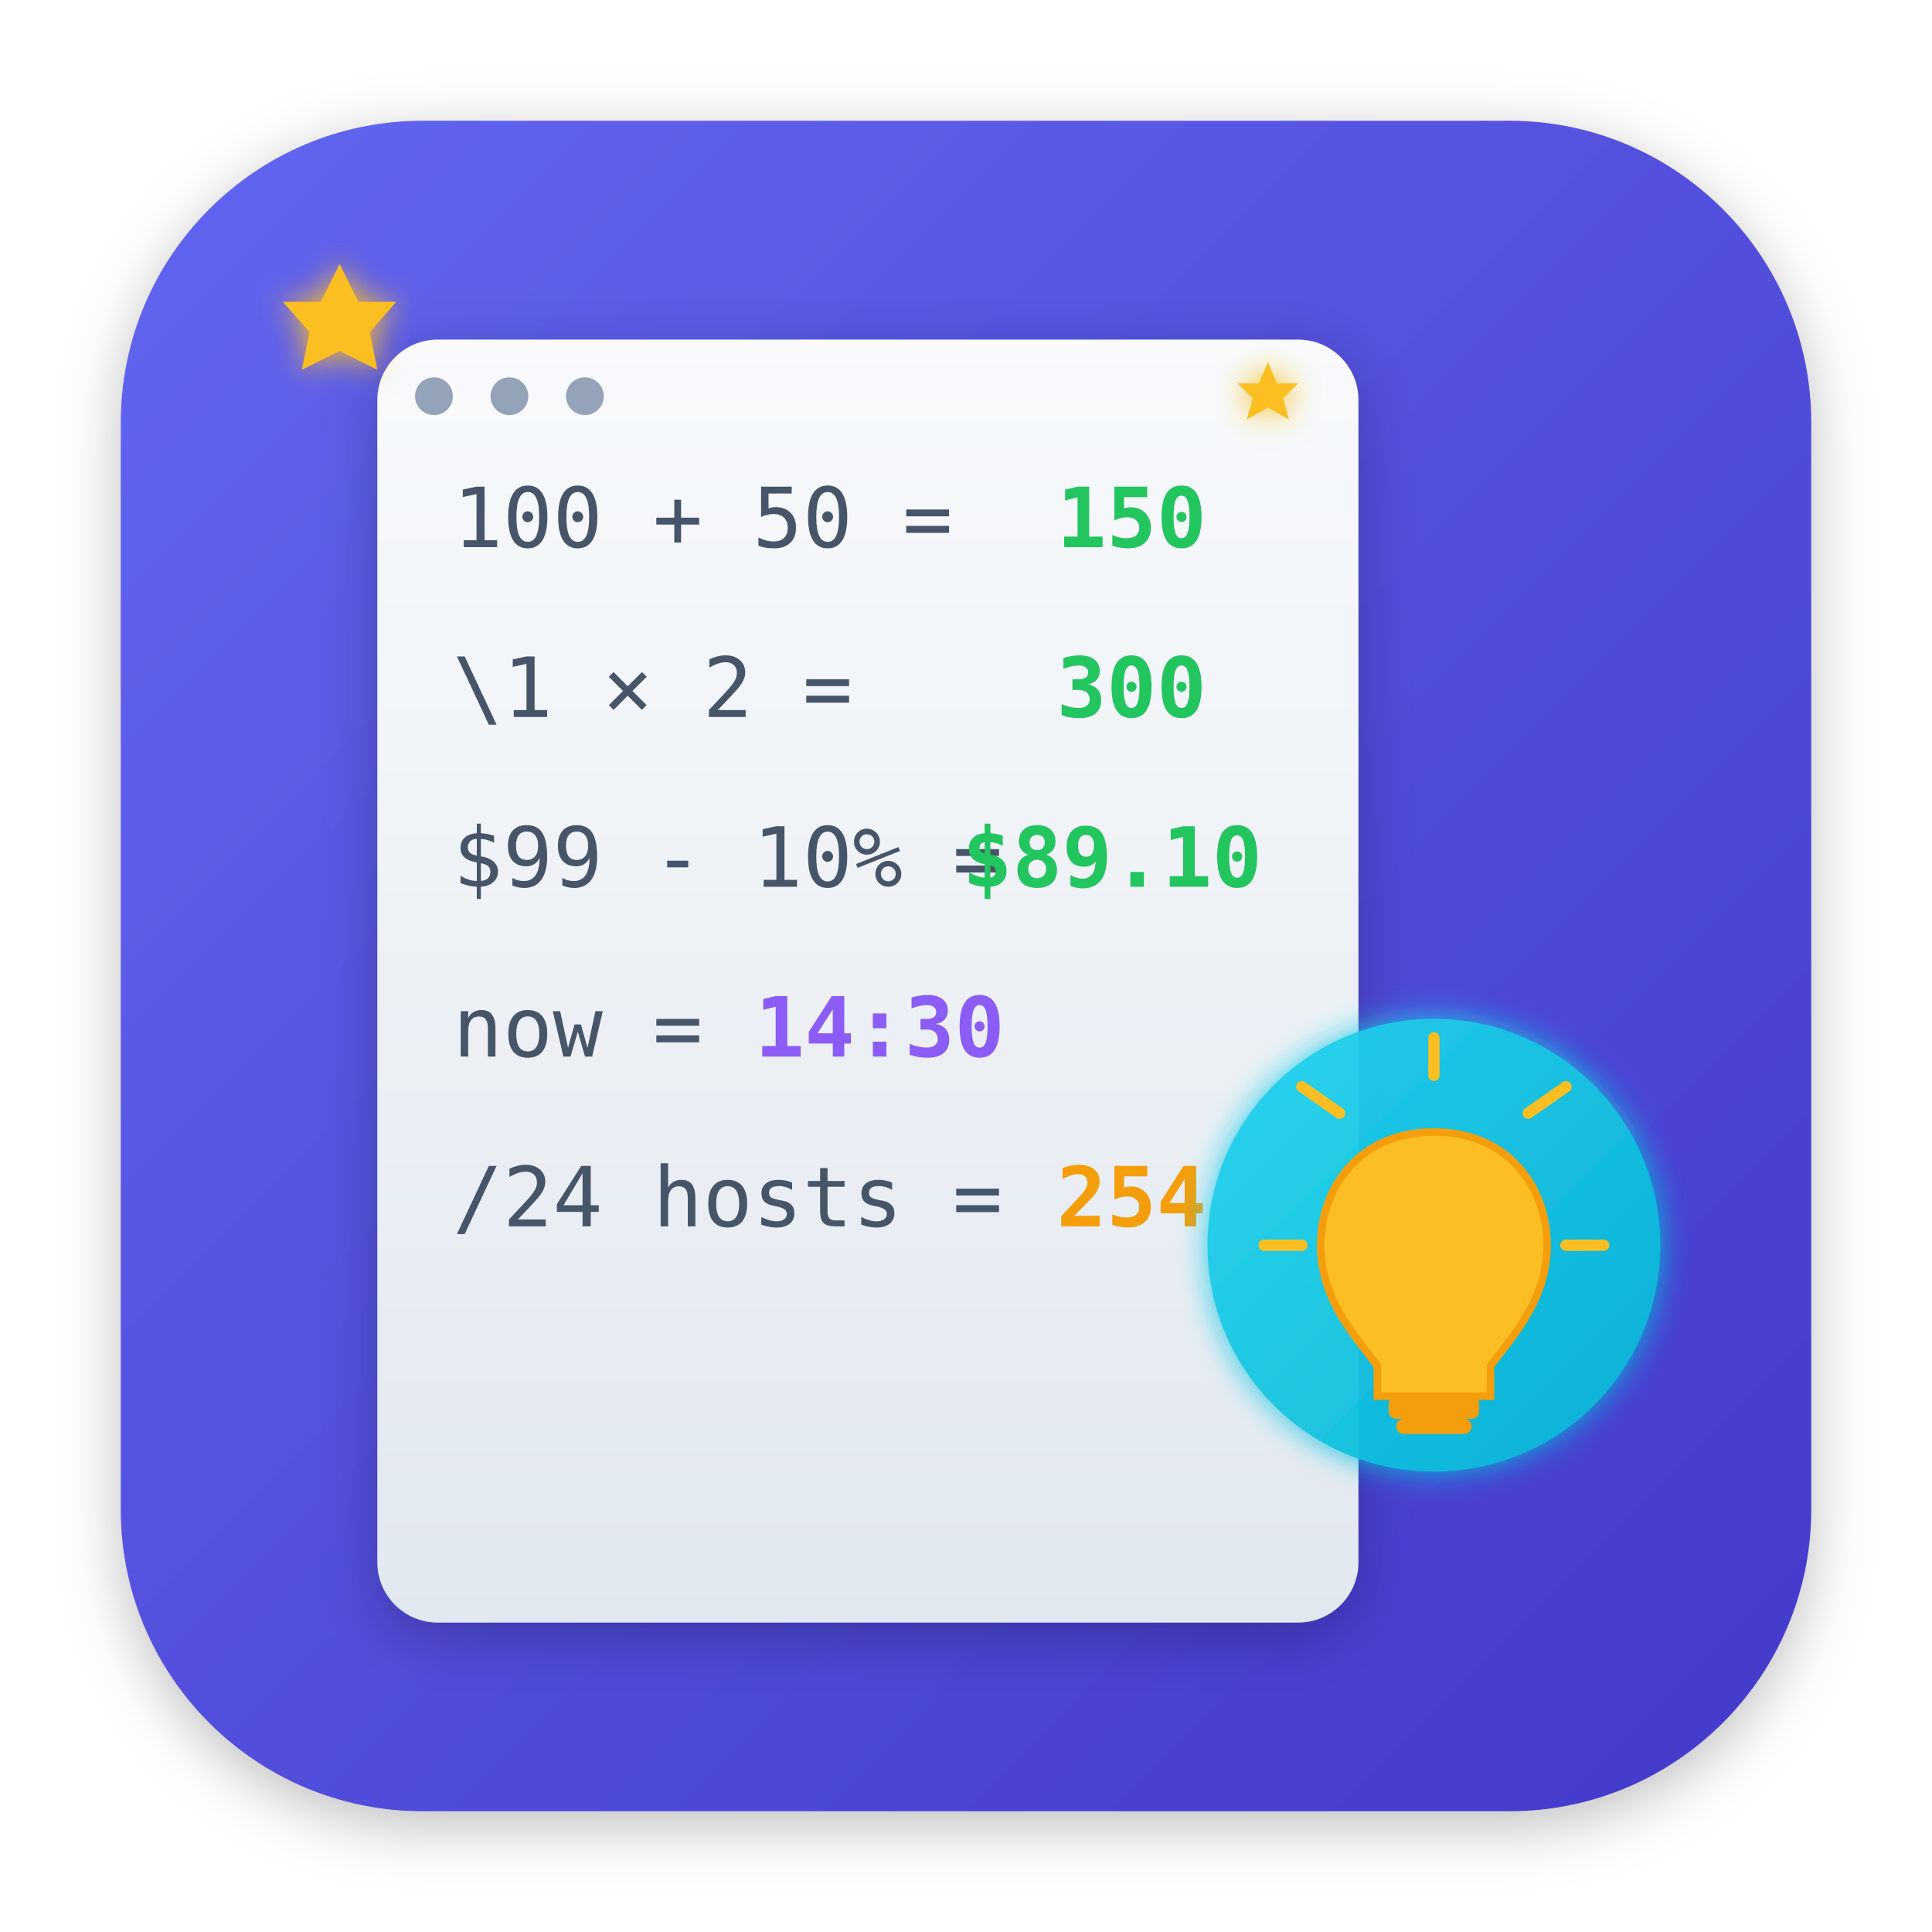
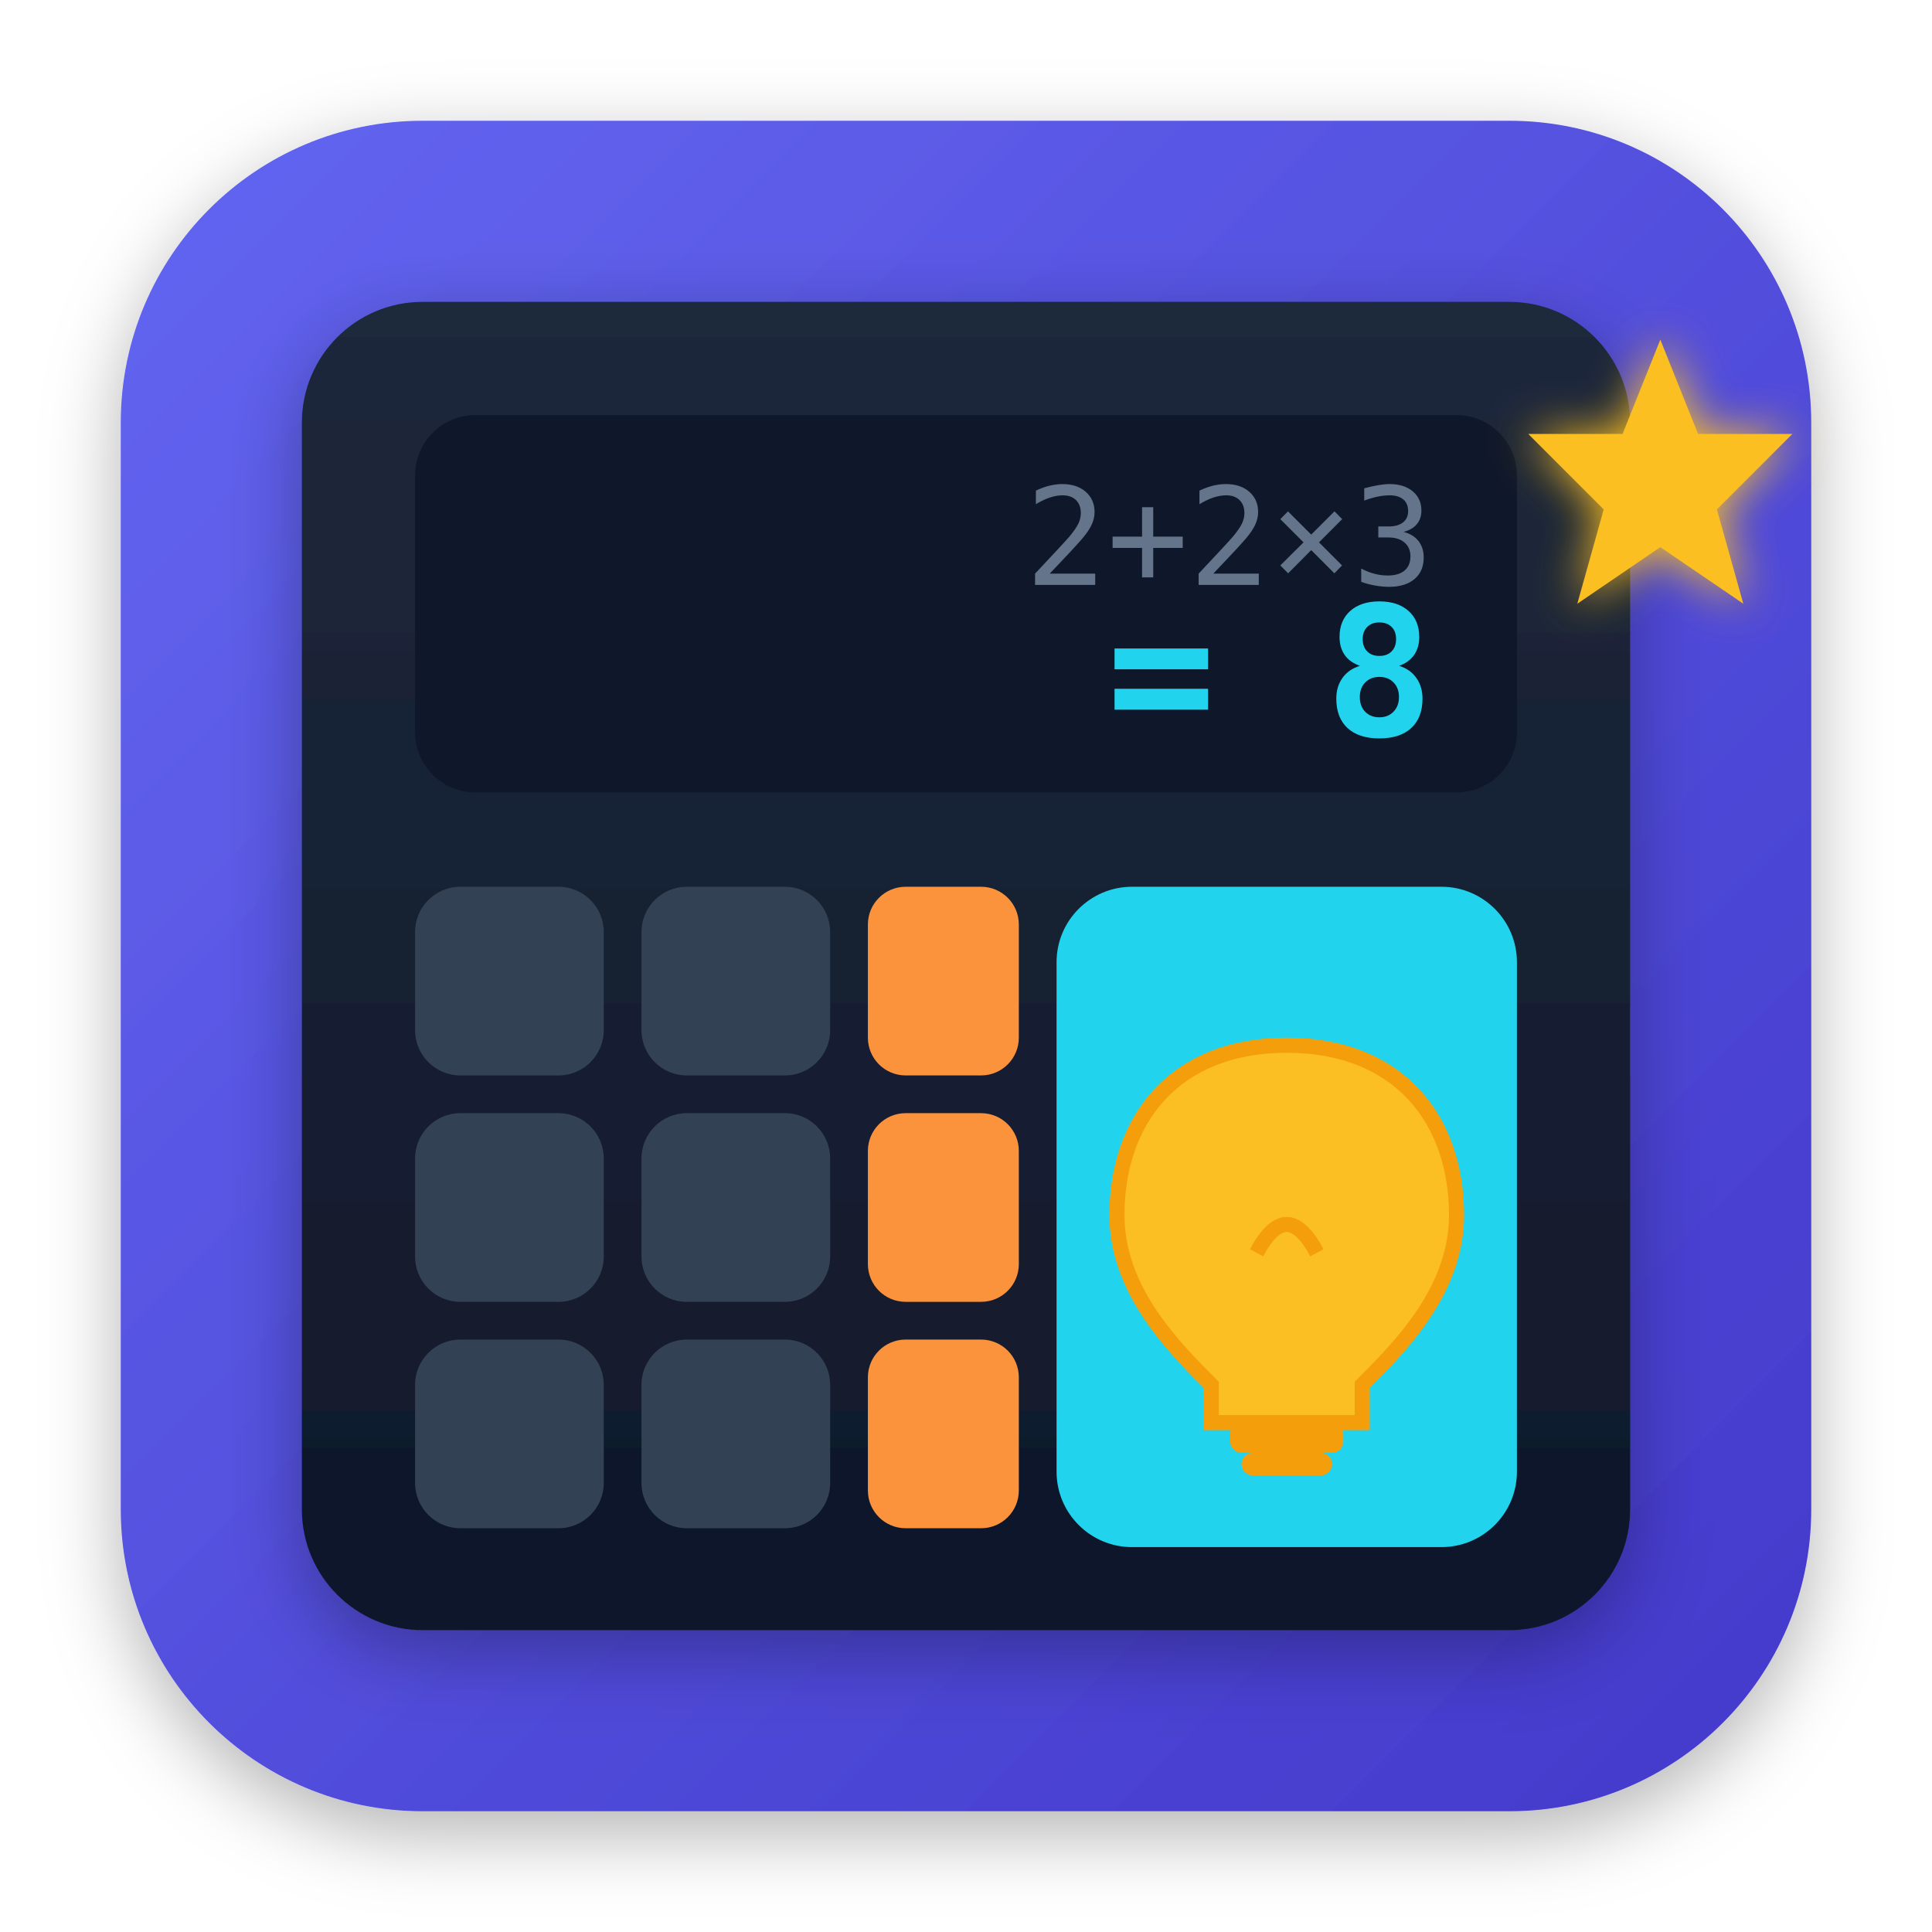
<svg xmlns="http://www.w3.org/2000/svg" viewBox="0 0 512 512">
  <defs>
    <linearGradient id="bgGrad" x1="0%" y1="0%" x2="100%" y2="100%">
      <stop offset="0%" style="stop-color:#6366f1;stop-opacity:1" />
      <stop offset="100%" style="stop-color:#4338ca;stop-opacity:1" />
    </linearGradient>
-     <linearGradient id="notepadGrad" x1="0%" y1="0%" x2="0%" y2="100%">
-       <stop offset="0%" style="stop-color:#f8fafc;stop-opacity:1" />
-       <stop offset="100%" style="stop-color:#e2e8f0;stop-opacity:1" />
-     </linearGradient>
-     <linearGradient id="brainGrad" x1="0%" y1="0%" x2="100%" y2="100%">
-       <stop offset="0%" style="stop-color:#22d3ee;stop-opacity:1" />
-       <stop offset="100%" style="stop-color:#06b6d4;stop-opacity:1" />
+     <linearGradient id="calcGrad" x1="0%" y1="0%" x2="0%" y2="100%">
+       <stop offset="0%" style="stop-color:#1e293b;stop-opacity:1" />
+       <stop offset="100%" style="stop-color:#0f172a;stop-opacity:1" />
    </linearGradient>
    <filter id="shadow" x="-20%" y="-20%" width="140%" height="140%">
-       <feDropShadow dx="0" dy="4" stdDeviation="8" flood-color="#000" flood-opacity="0.25" />
+       <feDropShadow dx="0" dy="6" stdDeviation="10" flood-color="#000" flood-opacity="0.3" />
    </filter>
    <filter id="glow" x="-50%" y="-50%" width="200%" height="200%">
-       <feGaussianBlur stdDeviation="4" result="coloredBlur" />
+       <feGaussianBlur stdDeviation="6" result="coloredBlur" />
      <feMerge>
        <feMergeNode in="coloredBlur" />
        <feMergeNode in="SourceGraphic" />
      </feMerge>
    </filter>
  </defs>
  <rect x="32" y="32" width="448" height="448" rx="80" ry="80" fill="url(#bgGrad)" filter="url(#shadow)" />
-   <rect x="100" y="90" width="260" height="340" rx="16" ry="16" fill="url(#notepadGrad)" filter="url(#shadow)" />
-   <g font-family="SF Mono, Consolas, monospace" font-size="22">
-     <text x="120" y="145" fill="#475569">100 + 50 =</text>
-     <text x="280" y="145" fill="#22c55e" font-weight="bold">150</text>
-     <text x="120" y="190" fill="#475569">\1 × 2 =</text>
-     <text x="280" y="190" fill="#22c55e" font-weight="bold">300</text>
-     <text x="120" y="235" fill="#475569">$99 - 10% =</text>
-     <text x="255" y="235" fill="#22c55e" font-weight="bold">$89.10</text>
-     <text x="120" y="280" fill="#475569">now =</text>
-     <text x="200" y="280" fill="#8b5cf6" font-weight="bold">14:30</text>
-     <text x="120" y="325" fill="#475569">/24 hosts =</text>
-     <text x="280" y="325" fill="#f59e0b" font-weight="bold">254</text>
+   <rect x="80" y="80" width="352" height="352" rx="32" ry="32" fill="url(#calcGrad)" filter="url(#shadow)" />
+   <rect x="110" y="110" width="292" height="100" rx="16" ry="16" fill="#0f172a" />
+   <text x="380" y="155" font-family="SF Mono, Consolas, monospace" font-size="36" fill="#64748b" text-anchor="end">2+2×3</text>
+   <text x="380" y="195" font-family="SF Mono, Consolas, monospace" font-size="48" font-weight="bold" fill="#22d3ee" text-anchor="end">= 8</text>
+   <rect x="280" y="235" width="122" height="175" rx="20" ry="20" fill="#22d3ee" />
+   <g transform="translate(341, 322)">
+     <path d="M0 -45 C-30 -45 -45 -25 -45 0 C-45 20 -30 35 -20 45 L-20 55 L20 55 L20 45 C30 35 45 20 45 0 C45 -25 30 -45 0 -45 Z" fill="#fbbf24" stroke="#f59e0b" stroke-width="4" />
+     <rect x="-15" y="55" width="30" height="8" rx="3" fill="#f59e0b" />
+     <rect x="-12" y="63" width="24" height="6" rx="3" fill="#f59e0b" />
+     <path d="M-8 10 Q0 -5 8 10" stroke="#f59e0b" stroke-width="4" fill="none" />
  </g>
-   <g fill="#94a3b8">
-     <circle cx="115" cy="105" r="5" />
-     <circle cx="135" cy="105" r="5" />
-     <circle cx="155" cy="105" r="5" />
+   <g fill="#334155">
+     <rect x="110" y="235" width="50" height="50" rx="12" />
+     <rect x="170" y="235" width="50" height="50" rx="12" />
+     <rect x="110" y="295" width="50" height="50" rx="12" />
+     <rect x="170" y="295" width="50" height="50" rx="12" />
+     <rect x="110" y="355" width="50" height="50" rx="12" />
+     <rect x="170" y="355" width="50" height="50" rx="12" />
  </g>
-   <g transform="translate(330, 280)">
-     <circle cx="50" cy="50" r="60" fill="url(#brainGrad)" filter="url(#glow)" opacity="0.95" />
-     <path d="M50 20 C30 20 20 35 20 50 C20 65 30 75 35 82 L35 90 L65 90 L65 82 C70 75 80 65 80 50 C80 35 70 20 50 20 Z" fill="#fbbf24" stroke="#f59e0b" stroke-width="2" />
-     <rect x="38" y="90" width="24" height="6" rx="2" fill="#f59e0b" />
-     <rect x="40" y="96" width="20" height="4" rx="2" fill="#f59e0b" />
-     <g stroke="#fbbf24" stroke-width="3" stroke-linecap="round">
-       <line x1="50" y1="5" x2="50" y2="-5" />
-       <line x1="75" y1="15" x2="85" y2="8" />
-       <line x1="85" y1="50" x2="95" y2="50" />
-       <line x1="15" y1="50" x2="5" y2="50" />
-       <line x1="25" y1="15" x2="15" y2="8" />
-     </g>
+   <g fill="#fb923c">
+     <rect x="230" y="235" width="40" height="50" rx="10" />
+     <rect x="230" y="295" width="40" height="50" rx="10" />
+     <rect x="230" y="355" width="40" height="50" rx="10" />
  </g>
  <g fill="#fbbf24" filter="url(#glow)">
-     <polygon points="90,70 95,80 105,80 98,88 100,98 90,93 80,98 82,88 75,80 85,80" />
-     <polygon points="420,120 423,127 430,127 425,132 427,139 420,135 413,139 415,132 410,127 417,127" transform="scale(0.8)" />
+     <polygon points="440,90 450,115 475,115 455,135 462,160 440,145 418,160 425,135 405,115 430,115" />
  </g>
</svg>
